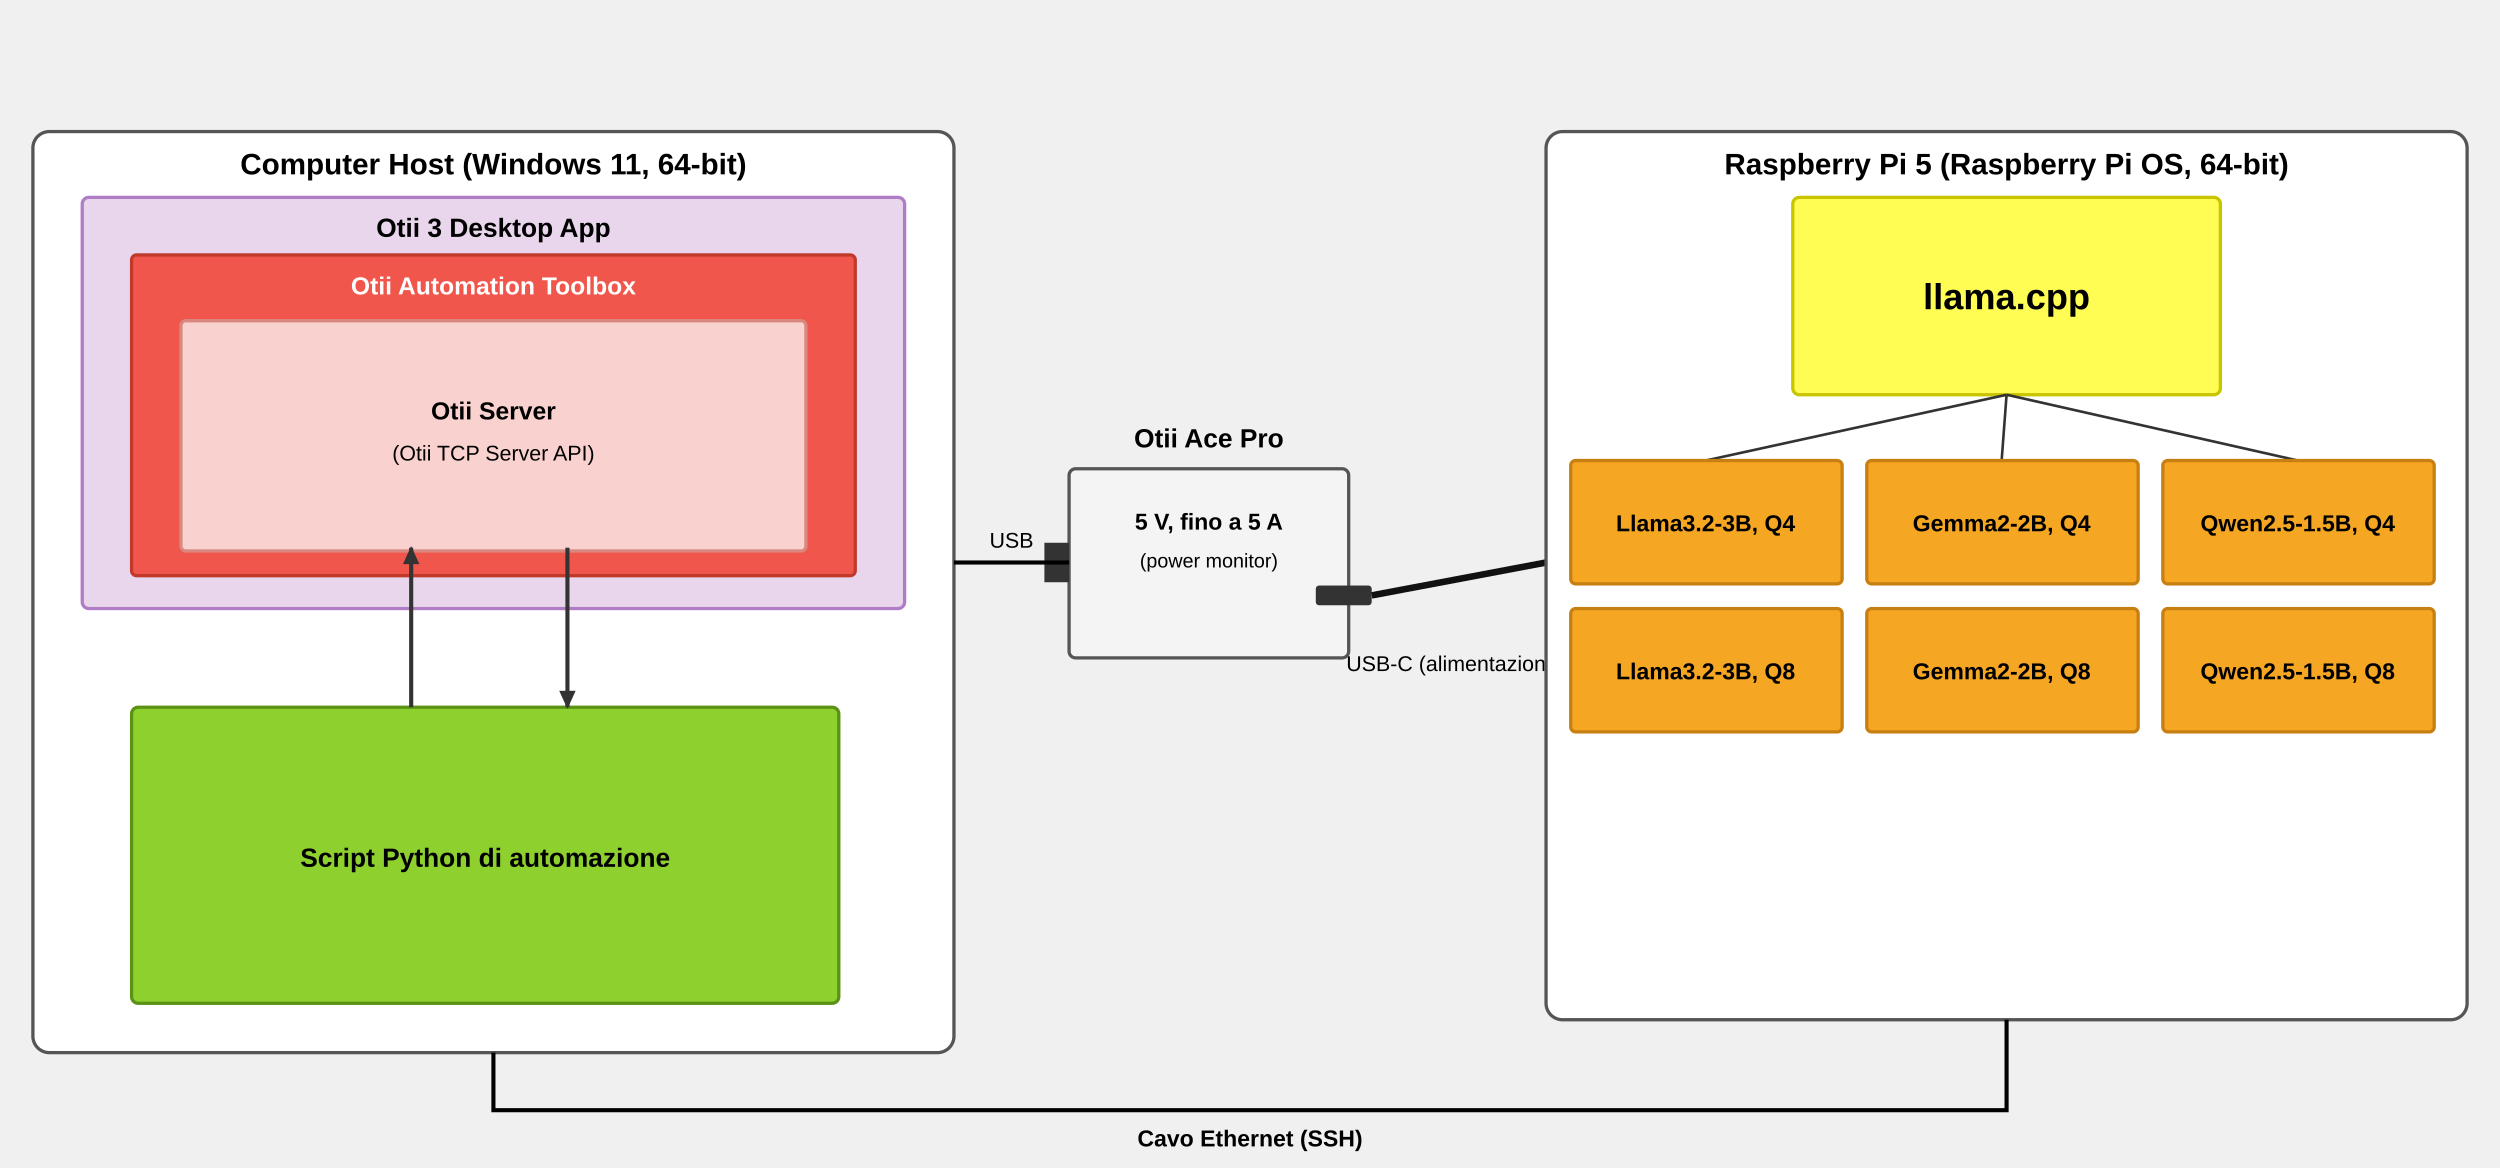
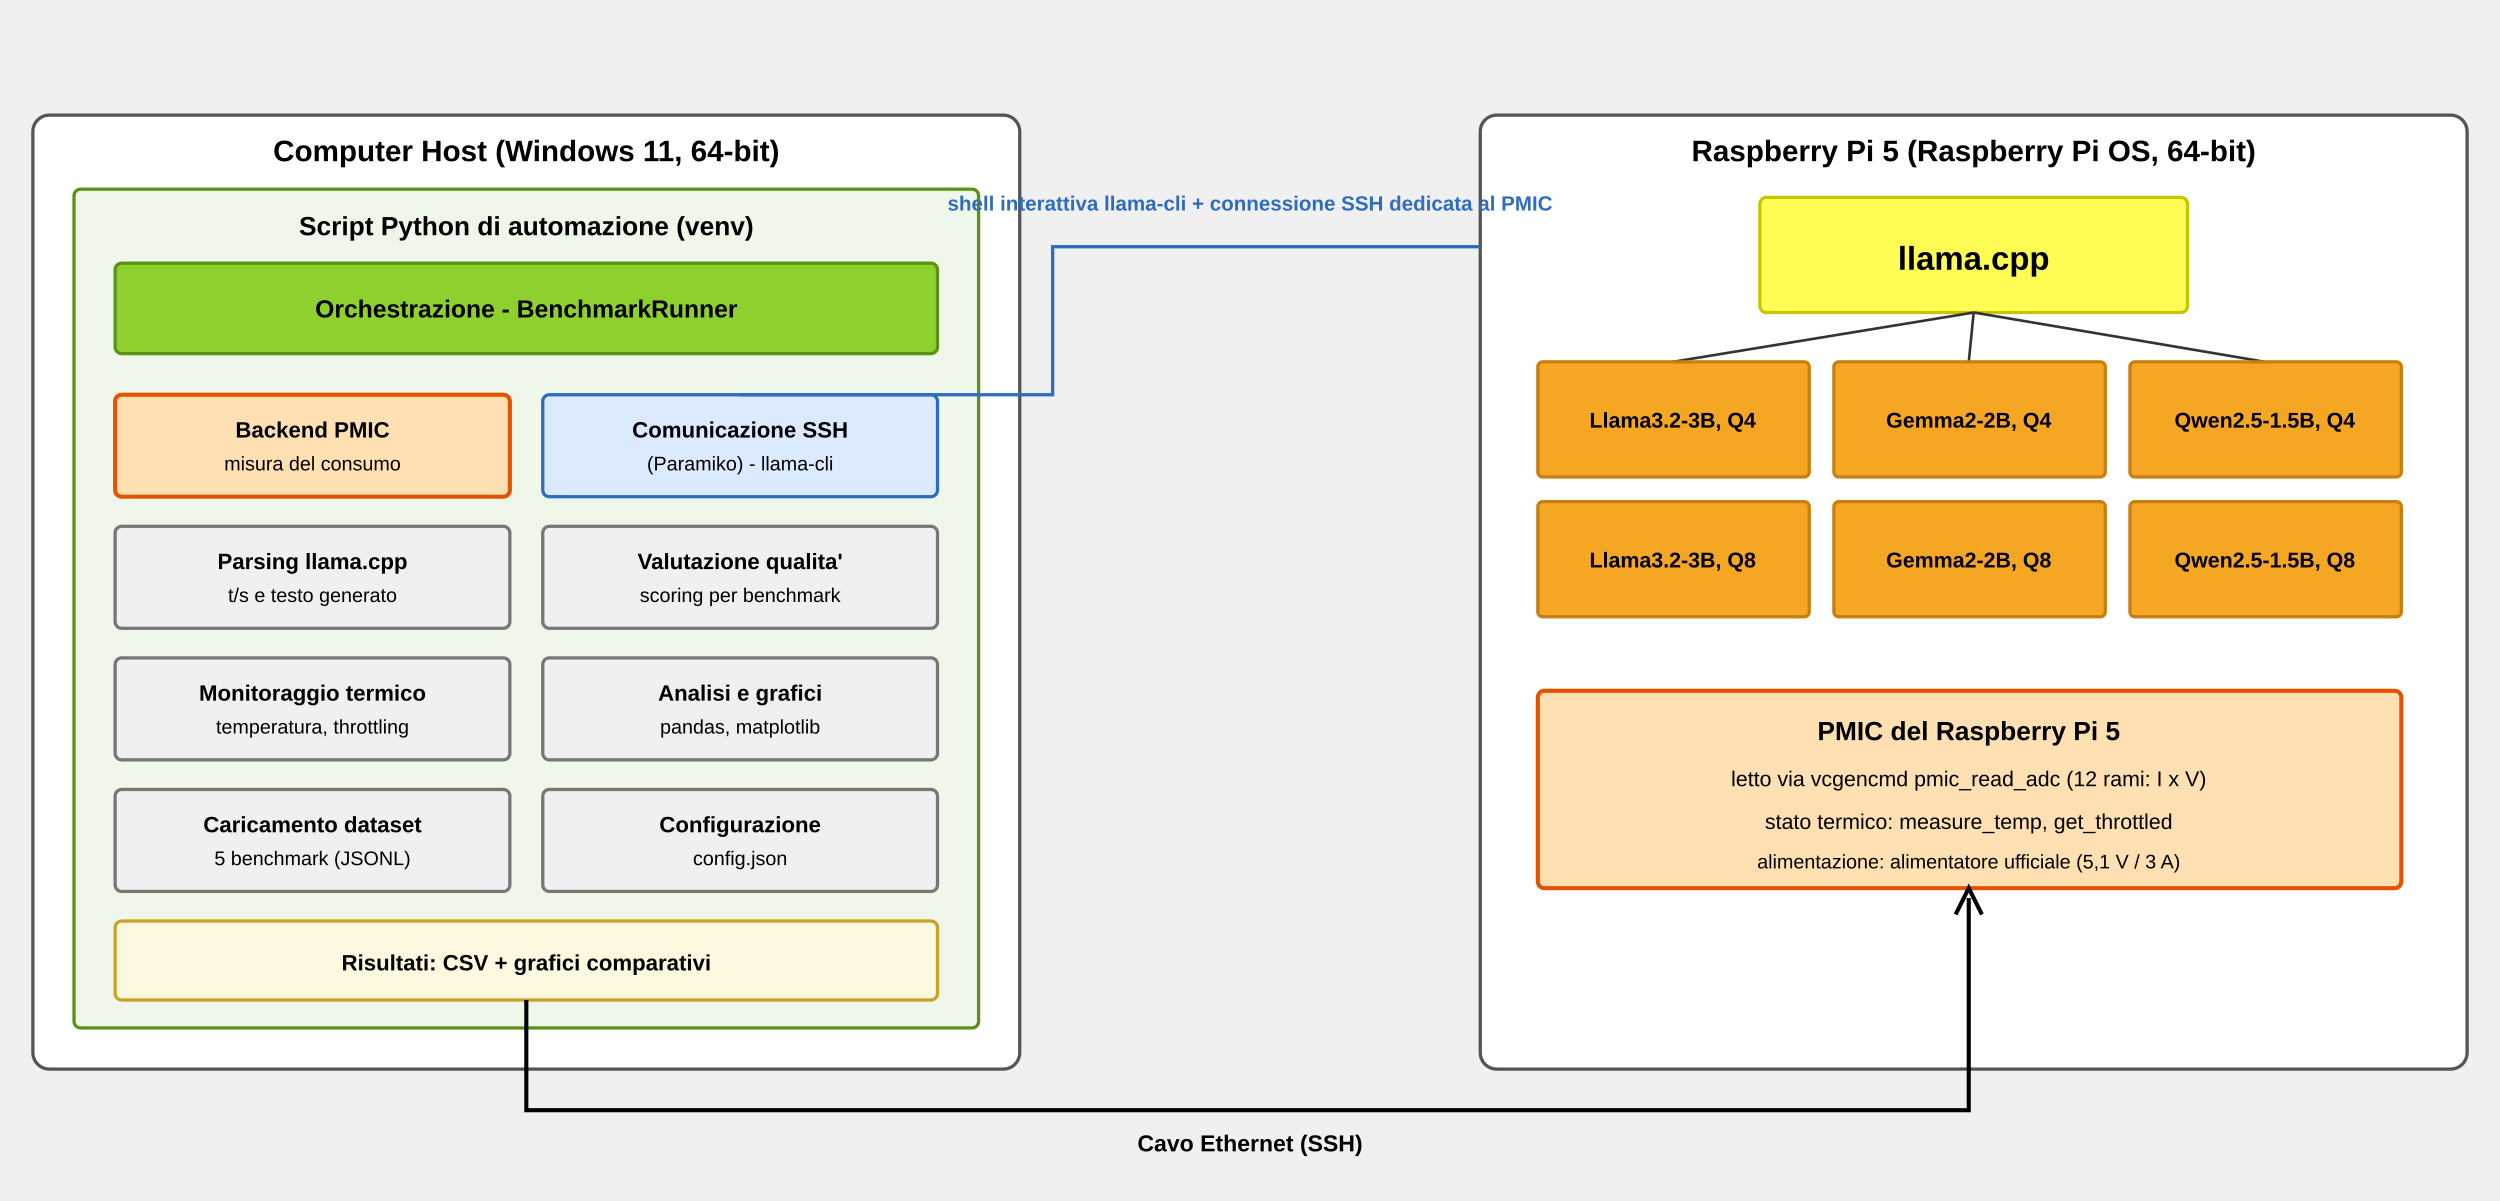
- <svg xmlns="http://www.w3.org/2000/svg" viewBox="0 0 1520 710" font-family="Arial, Helvetica, sans-serif">
-   <defs>
-     <marker id="arrow" markerWidth="14" markerHeight="14" refX="10" refY="5" orient="auto" markerUnits="userSpaceOnUse">
-       <path d="M0,0 L11,5 L0,10 Z" fill="#333" />
-     </marker>
-   </defs>
-   <rect x="20" y="80" width="560" height="560" rx="10" fill="#ffffff" stroke="#555" stroke-width="2" />
-   <text x="300" y="106" text-anchor="middle" font-size="18" font-weight="bold">Computer Host (Windows 11, 64-bit)</text>
-   <rect x="50" y="120" width="500" height="250" rx="4" fill="#e9d5ec" stroke="#b07cc6" stroke-width="2" />
-   <text x="300" y="144" text-anchor="middle" font-size="16" font-weight="bold">Otii 3 Desktop App</text>
-   <rect x="80" y="155" width="440" height="195" rx="3" fill="#f1564c" stroke="#c0392b" stroke-width="2" />
-   <text x="300" y="179" text-anchor="middle" font-size="15" font-weight="bold" fill="#ffffff">Otii Automation Toolbox</text>
-   <rect x="110" y="195" width="380" height="140" rx="3" fill="#f9d2cf" stroke="#d98880" stroke-width="2" />
-   <text x="300" y="255" text-anchor="middle" font-size="15" font-weight="bold">Otii Server</text>
-   <text x="300" y="280" text-anchor="middle" font-size="13">(Otii TCP Server API)</text>
-   <rect x="80" y="430" width="430" height="180" rx="4" fill="#8ed12f" stroke="#5a9216" stroke-width="2" />
-   <text x="295" y="527" text-anchor="middle" font-size="16" font-weight="bold">Script Python di automazione</text>
-   <line x1="250" y1="430" x2="250" y2="333" stroke="#333" stroke-width="2.5" marker-end="url(#arrow)" />
-   <line x1="345" y1="333" x2="345" y2="430" stroke="#333" stroke-width="2.5" marker-end="url(#arrow)" />
-   <text x="735" y="272" text-anchor="middle" font-size="16" font-weight="bold">Otii Ace Pro</text>
-   <rect x="650" y="285" width="170" height="115" rx="4" fill="#f4f4f4" stroke="#555" stroke-width="2" />
-   <text x="735" y="322" text-anchor="middle" font-size="14" font-weight="bold">5 V, fino a 5 A</text>
-   <text x="735" y="345" text-anchor="middle" font-size="12">(power monitor)</text>
-   <rect x="635" y="330" width="15" height="24" fill="#333" />
-   <rect x="800" y="356" width="34" height="12" rx="2" fill="#333" />
-   <line x1="580" y1="342" x2="650" y2="342" stroke="#000" stroke-width="2.5" />
-   <text x="615" y="333" text-anchor="middle" font-size="13">USB</text>
-   <line x1="834" y1="362" x2="940" y2="342" stroke="#111" stroke-width="4" />
-   <text x="885" y="408" text-anchor="middle" font-size="13">USB-C (alimentazione)</text>
-   <rect x="940" y="80" width="560" height="540" rx="10" fill="#ffffff" stroke="#555" stroke-width="2" />
-   <text x="1220" y="106" text-anchor="middle" font-size="18" font-weight="bold">Raspberry Pi 5 (Raspberry Pi OS, 64-bit)</text>
-   <rect x="1090" y="120" width="260" height="120" rx="4" fill="#fffd54" stroke="#c9c400" stroke-width="2" />
-   <text x="1220" y="188" text-anchor="middle" font-size="22" font-weight="bold">llama.cpp</text>
-   <line x1="1220" y1="240" x2="1037" y2="280" stroke="#333" stroke-width="1.6" />
-   <line x1="1220" y1="240" x2="1217" y2="280" stroke="#333" stroke-width="1.6" />
-   <line x1="1220" y1="240" x2="1397" y2="280" stroke="#333" stroke-width="1.6" />
-   <g font-size="14" font-weight="bold" text-anchor="middle">
-     <rect x="955" y="280" width="165" height="75" rx="3" fill="#f5a623" stroke="#c77f12" stroke-width="2" />
-     <text x="1037" y="323">Llama3.2-3B, Q4</text>
-     <rect x="1135" y="280" width="165" height="75" rx="3" fill="#f5a623" stroke="#c77f12" stroke-width="2" />
-     <text x="1217" y="323">Gemma2-2B, Q4</text>
-     <rect x="1315" y="280" width="165" height="75" rx="3" fill="#f5a623" stroke="#c77f12" stroke-width="2" />
-     <text x="1397" y="323">Qwen2.5-1.5B, Q4</text>
-     <rect x="955" y="370" width="165" height="75" rx="3" fill="#f5a623" stroke="#c77f12" stroke-width="2" />
-     <text x="1037" y="413">Llama3.2-3B, Q8</text>
-     <rect x="1135" y="370" width="165" height="75" rx="3" fill="#f5a623" stroke="#c77f12" stroke-width="2" />
-     <text x="1217" y="413">Gemma2-2B, Q8</text>
-     <rect x="1315" y="370" width="165" height="75" rx="3" fill="#f5a623" stroke="#c77f12" stroke-width="2" />
-     <text x="1397" y="413">Qwen2.5-1.5B, Q8</text>
+ <svg xmlns="http://www.w3.org/2000/svg" viewBox="0 0 1520 730" font-family="Arial, Helvetica, sans-serif">
+   <rect x="20" y="70" width="600" height="580" rx="10" fill="#ffffff" stroke="#555" stroke-width="2" />
+   <text x="320" y="98" text-anchor="middle" font-size="18" font-weight="bold">Computer Host (Windows 11, 64-bit)</text>
+   <rect x="45" y="115" width="550" height="510" rx="4" fill="#eef7e9" stroke="#5a9216" stroke-width="2" />
+   <text x="320" y="143" text-anchor="middle" font-size="16" font-weight="bold">Script Python di automazione (venv)</text>
+   <rect x="70" y="160" width="500" height="55" rx="4" fill="#8ed12f" stroke="#5a9216" stroke-width="2" />
+   <text x="320" y="193" text-anchor="middle" font-size="15" font-weight="bold">Orchestrazione - BenchmarkRunner</text>
+   <g font-size="13.5" text-anchor="middle">
+     <rect x="70" y="240" width="240" height="62" rx="4" fill="#ffe0b2" stroke="#e65100" stroke-width="2.5" />
+     <text x="190" y="266" font-weight="bold">Backend PMIC</text>
+     <text x="190" y="286" font-size="12">misura del consumo</text>
+     <rect x="330" y="240" width="240" height="62" rx="4" fill="#dbeafe" stroke="#2d6cc0" stroke-width="2" />
+     <text x="450" y="266" font-weight="bold">Comunicazione SSH</text>
+     <text x="450" y="286" font-size="12">(Paramiko) - llama-cli</text>
+     <rect x="70" y="320" width="240" height="62" rx="4" fill="#f0f0f0" stroke="#777" stroke-width="2" />
+     <text x="190" y="346" font-weight="bold">Parsing llama.cpp</text>
+     <text x="190" y="366" font-size="12">t/s e testo generato</text>
+     <rect x="330" y="320" width="240" height="62" rx="4" fill="#f0f0f0" stroke="#777" stroke-width="2" />
+     <text x="450" y="346" font-weight="bold">Valutazione qualita'</text>
+     <text x="450" y="366" font-size="12">scoring per benchmark</text>
+     <rect x="70" y="400" width="240" height="62" rx="4" fill="#f0f0f0" stroke="#777" stroke-width="2" />
+     <text x="190" y="426" font-weight="bold">Monitoraggio termico</text>
+     <text x="190" y="446" font-size="12">temperatura, throttling</text>
+     <rect x="330" y="400" width="240" height="62" rx="4" fill="#f0f0f0" stroke="#777" stroke-width="2" />
+     <text x="450" y="426" font-weight="bold">Analisi e grafici</text>
+     <text x="450" y="446" font-size="12">pandas, matplotlib</text>
+     <rect x="70" y="480" width="240" height="62" rx="4" fill="#f0f0f0" stroke="#777" stroke-width="2" />
+     <text x="190" y="506" font-weight="bold">Caricamento dataset</text>
+     <text x="190" y="526" font-size="12">5 benchmark (JSONL)</text>
+     <rect x="330" y="480" width="240" height="62" rx="4" fill="#f0f0f0" stroke="#777" stroke-width="2" />
+     <text x="450" y="506" font-weight="bold">Configurazione</text>
+     <text x="450" y="526" font-size="12">config.json</text>
  </g>
-   <polyline points="300,640 300,675 1220,675 1220,620" fill="none" stroke="#000" stroke-width="2.5" />
-   <text x="760" y="697" text-anchor="middle" font-size="14" font-weight="bold">Cavo Ethernet (SSH)</text>
+   <rect x="70" y="560" width="500" height="48" rx="4" fill="#fff8e1" stroke="#c9a227" stroke-width="2" />
+   <text x="320" y="590" text-anchor="middle" font-size="13.5" font-weight="bold">Risultati: CSV + grafici comparativi</text>
+   <rect x="900" y="70" width="600" height="580" rx="10" fill="#ffffff" stroke="#555" stroke-width="2" />
+   <text x="1200" y="98" text-anchor="middle" font-size="18" font-weight="bold">Raspberry Pi 5 (Raspberry Pi OS, 64-bit)</text>
+   <rect x="1070" y="120" width="260" height="70" rx="4" fill="#fffd54" stroke="#c9c400" stroke-width="2" />
+   <text x="1200" y="164" text-anchor="middle" font-size="20" font-weight="bold">llama.cpp</text>
+   <line x1="1200" y1="190" x2="1017" y2="220" stroke="#333" stroke-width="1.6" />
+   <line x1="1200" y1="190" x2="1197" y2="220" stroke="#333" stroke-width="1.6" />
+   <line x1="1200" y1="190" x2="1377" y2="220" stroke="#333" stroke-width="1.6" />
+   <g font-size="13" font-weight="bold" text-anchor="middle">
+     <rect x="935" y="220" width="165" height="70" rx="3" fill="#f5a623" stroke="#c77f12" stroke-width="2" />
+     <text x="1017" y="260">Llama3.2-3B, Q4</text>
+     <rect x="1115" y="220" width="165" height="70" rx="3" fill="#f5a623" stroke="#c77f12" stroke-width="2" />
+     <text x="1197" y="260">Gemma2-2B, Q4</text>
+     <rect x="1295" y="220" width="165" height="70" rx="3" fill="#f5a623" stroke="#c77f12" stroke-width="2" />
+     <text x="1377" y="260">Qwen2.5-1.5B, Q4</text>
+     <rect x="935" y="305" width="165" height="70" rx="3" fill="#f5a623" stroke="#c77f12" stroke-width="2" />
+     <text x="1017" y="345">Llama3.2-3B, Q8</text>
+     <rect x="1115" y="305" width="165" height="70" rx="3" fill="#f5a623" stroke="#c77f12" stroke-width="2" />
+     <text x="1197" y="345">Gemma2-2B, Q8</text>
+     <rect x="1295" y="305" width="165" height="70" rx="3" fill="#f5a623" stroke="#c77f12" stroke-width="2" />
+     <text x="1377" y="345">Qwen2.5-1.5B, Q8</text>
+   </g>
+   <rect x="935" y="420" width="525" height="120" rx="4" fill="#ffe0b2" stroke="#e65100" stroke-width="2.5" />
+   <text x="1197" y="450" text-anchor="middle" font-size="16" font-weight="bold">PMIC del Raspberry Pi 5</text>
+   <text x="1197" y="478" text-anchor="middle" font-size="13">letto via vcgencmd pmic_read_adc (12 rami: I x V)</text>
+   <text x="1197" y="504" text-anchor="middle" font-size="13">stato termico: measure_temp, get_throttled</text>
+   <text x="1197" y="528" text-anchor="middle" font-size="12">alimentazione: alimentatore ufficiale (5,1 V / 3 A)</text>
+   <polyline points="320,608 320,675 1197,675 1197,546" fill="none" stroke="#000" stroke-width="2.5" />
+   <polyline points="1189,556 1197,540 1205,556" fill="none" stroke="#000" stroke-width="2.5" />
+   <polyline points="450,240 640,240 640,150 900,150" fill="none" stroke="#2d6cc0" stroke-width="2" />
+   <text x="760" y="700" text-anchor="middle" font-size="14" font-weight="bold">Cavo Ethernet (SSH)</text>
+   <text x="760" y="128" text-anchor="middle" font-size="12.5" fill="#2d6cc0" font-weight="bold">shell interattiva llama-cli + connessione SSH dedicata al PMIC</text>
</svg>
